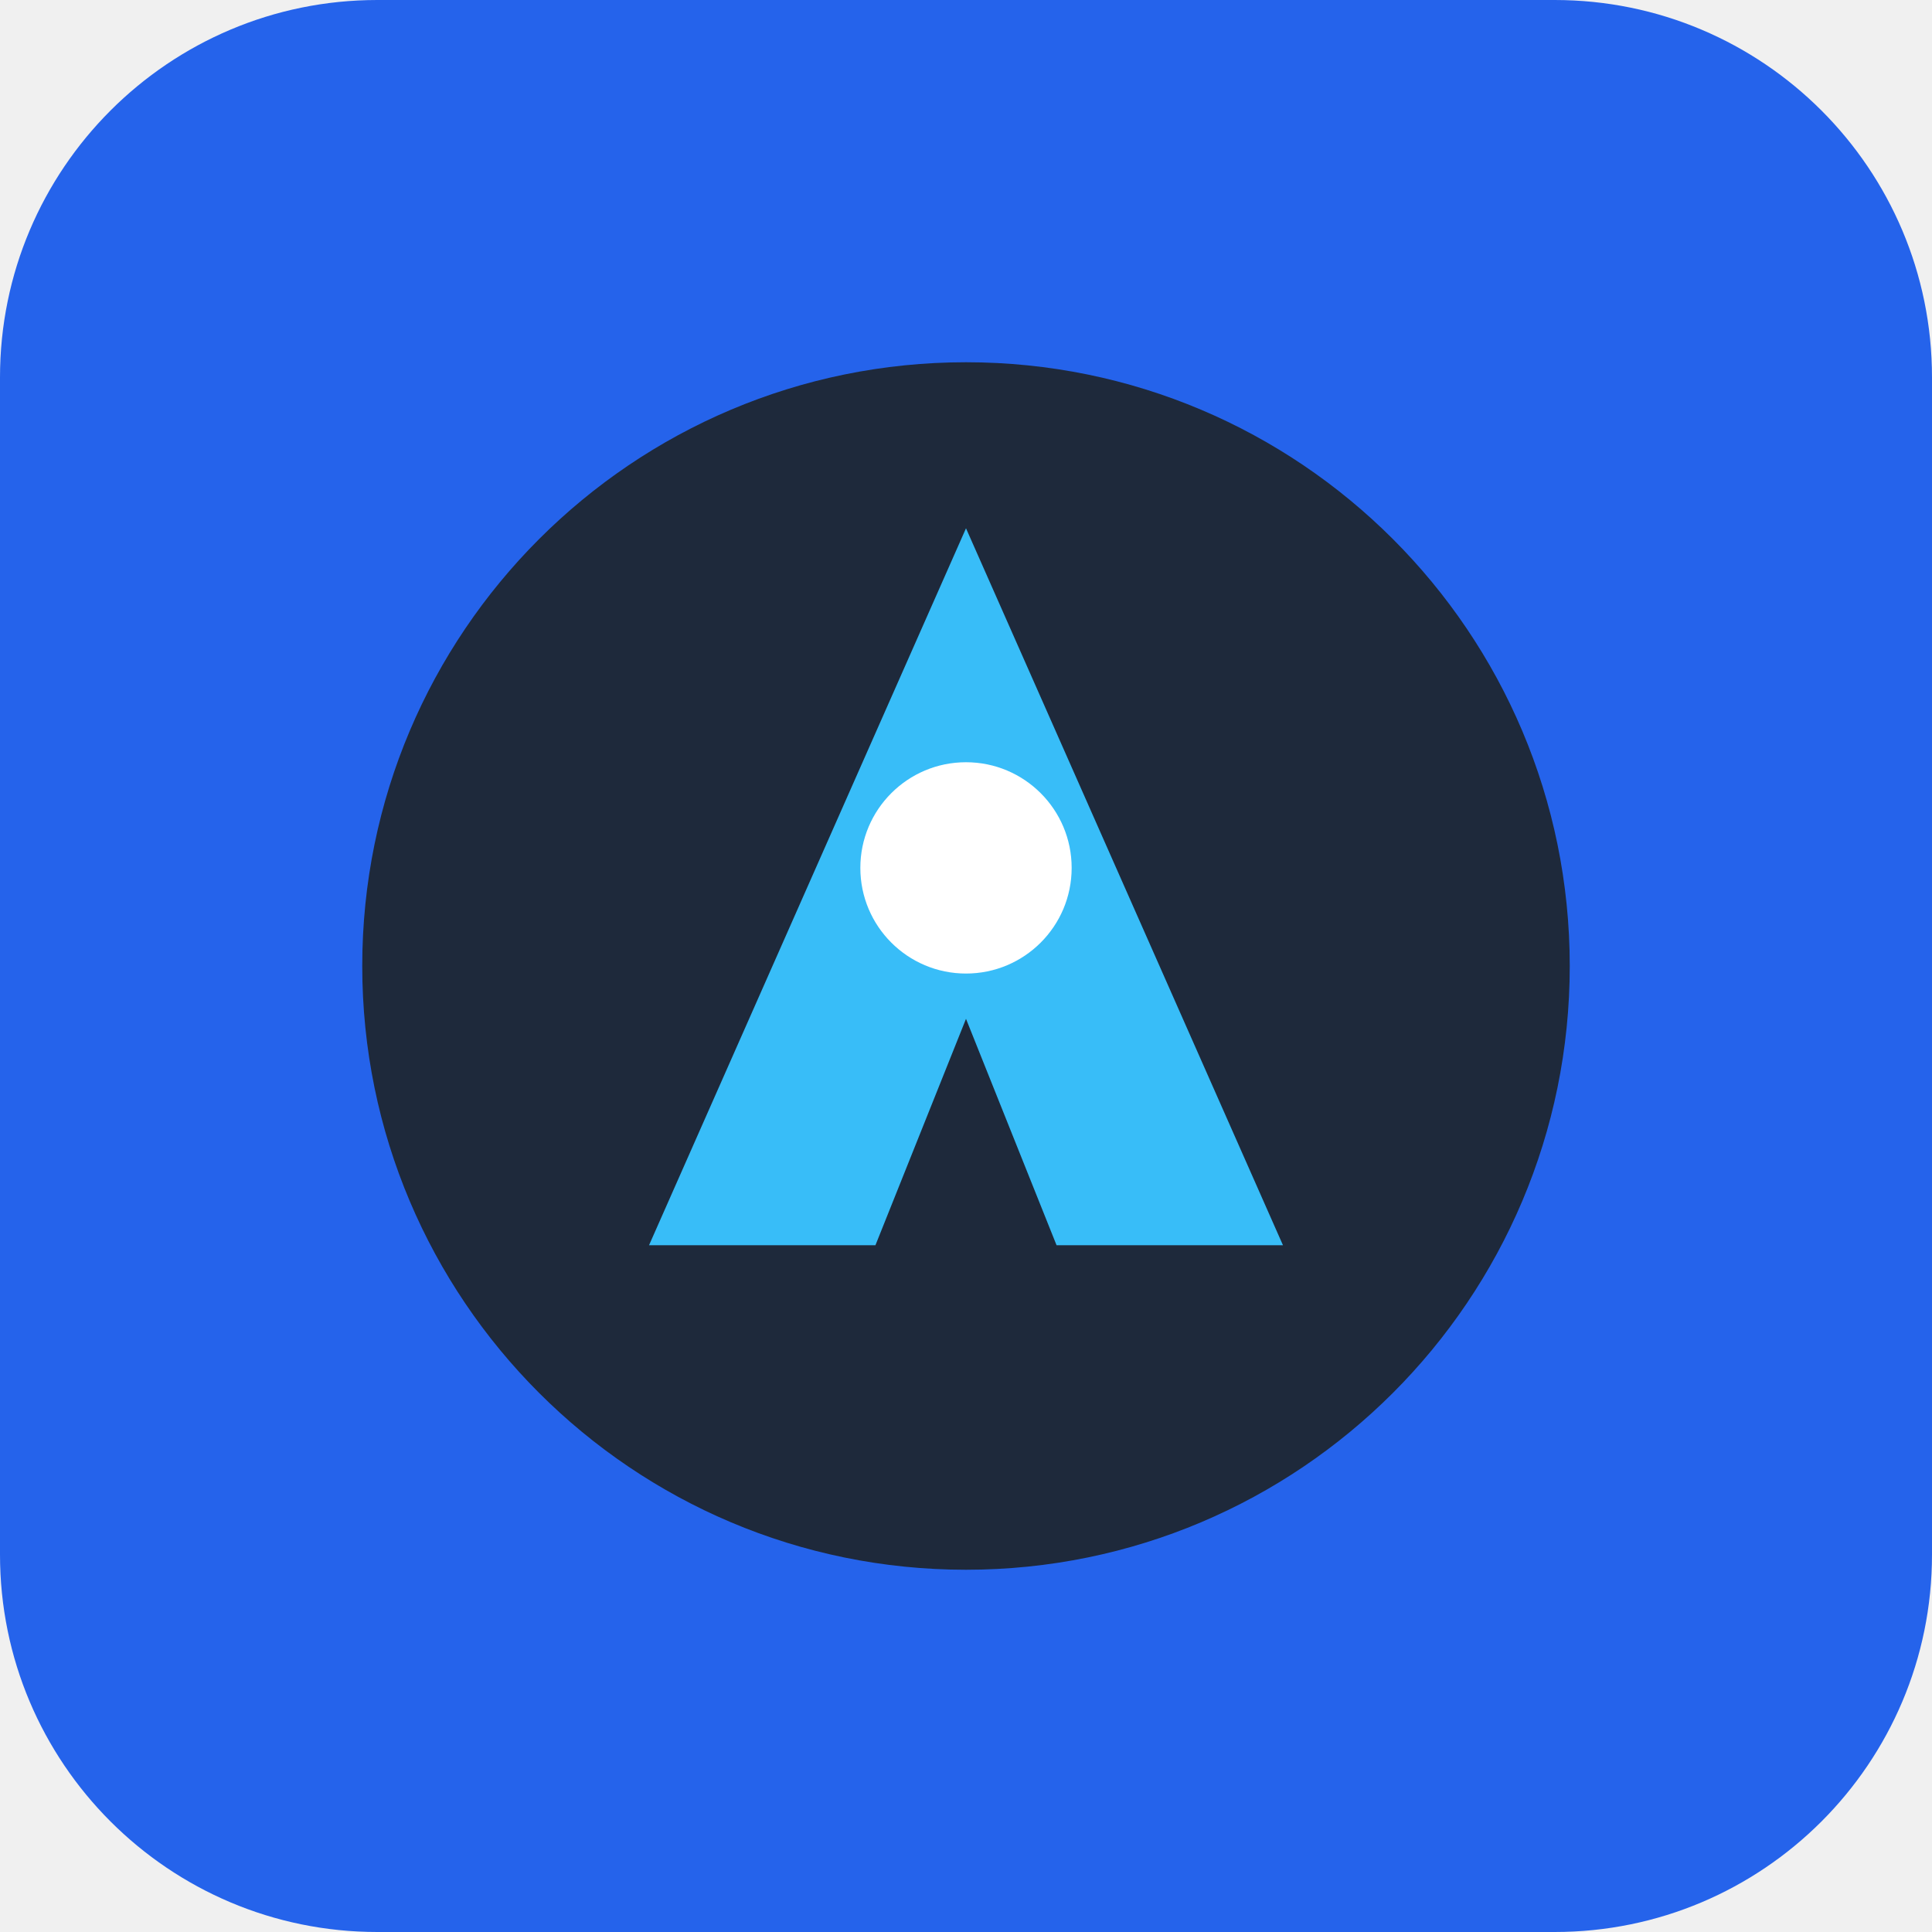
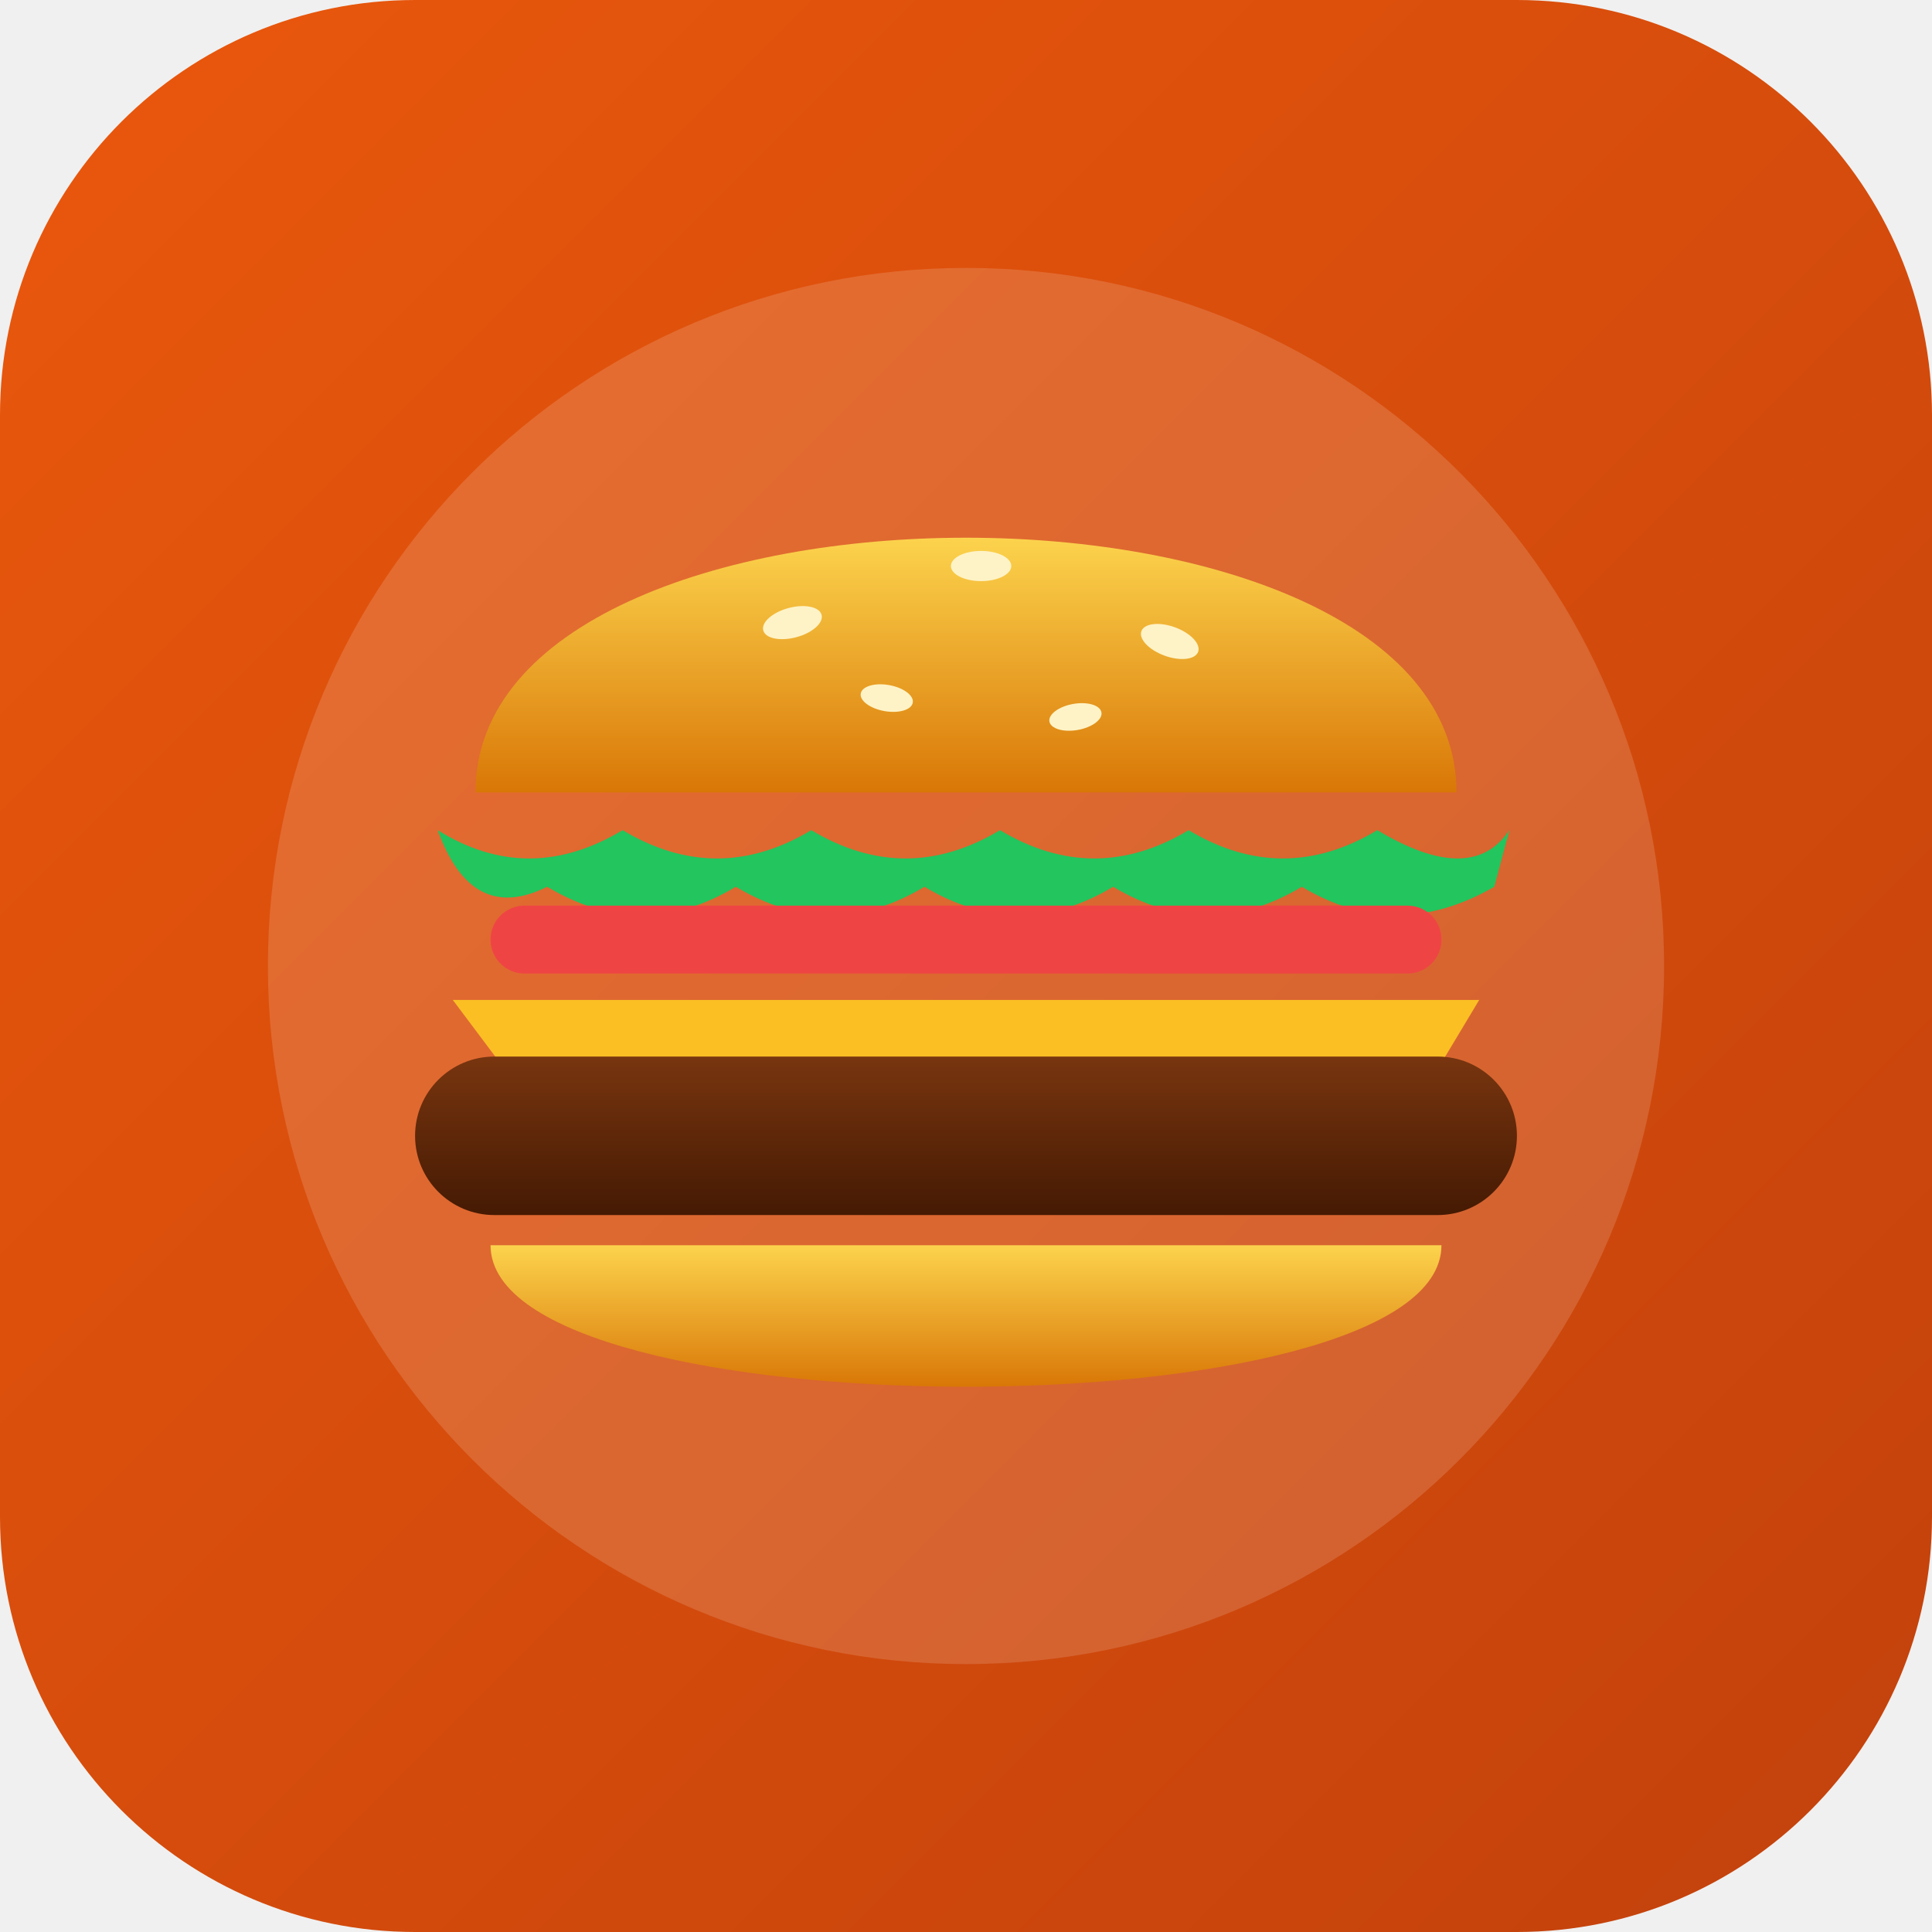
<svg xmlns="http://www.w3.org/2000/svg" viewBox="0 0 512 512">
-   <rect width="512" height="512" rx="100" fill="#2563eb" />
-   <circle cx="256" cy="256" r="160" fill="#1e293b" />
-   <path d="M256 140 L340 330 L280 330 L256 270 L232 330 L172 330 Z" fill="#38bdf8" />
-   <circle cx="256" cy="230" r="28" fill="#ffffff" />
+   <defs>
+     <linearGradient id="bg" x1="0%" y1="0%" x2="100%" y2="100%">
+       <stop offset="0%" stop-color="#ea580c" />
+       <stop offset="100%" stop-color="#c2410c" />
+     </linearGradient>
+     <linearGradient id="bun" x1="0%" y1="0%" x2="0%" y2="100%">
+       <stop offset="0%" stop-color="#fcd34d" />
+       <stop offset="100%" stop-color="#d97706" />
+     </linearGradient>
+     <linearGradient id="patty" x1="0%" y1="0%" x2="0%" y2="100%">
+       <stop offset="0%" stop-color="#78350f" />
+       <stop offset="100%" stop-color="#451a03" />
+     </linearGradient>
+   </defs>
+   <rect width="512" height="512" rx="110" fill="url(#bg)" />
+   <circle cx="256" cy="256" r="185" fill="#ffffff" opacity="0.15" />
+   <path d="M 126 210 C 126 120, 386 120, 386 210 Z" fill="url(#bun)" />
+   <ellipse cx="210" cy="165" rx="8" ry="4" fill="#fef3c7" transform="rotate(-15 210 165)" />
+   <ellipse cx="260" cy="150" rx="8" ry="4" fill="#fef3c7" />
+   <ellipse cx="310" cy="170" rx="8" ry="4" fill="#fef3c7" transform="rotate(20 310 170)" />
+   <ellipse cx="235" cy="185" rx="7" ry="3.5" fill="#fef3c7" transform="rotate(10 235 185)" />
+   <ellipse cx="285" cy="190" rx="7" ry="3.5" fill="#fef3c7" transform="rotate(-10 285 190)" />
+   <path d="M 116 220 Q 140 235 165 220 Q 190 235 215 220 Q 240 235 265 220 Q 290 235 315 220 Q 340 235 365 220 Q 390 235 400 220 L 396 235 Q 370 250 345 235 Q 320 250 295 235 Q 270 250 245 235 Q 220 250 195 235 Q 170 250 145 235 Q 125 245 116 220 Z" fill="#22c55e" />
+   <rect x="130" y="240" width="252" height="18" rx="9" fill="#ef4444" />
+   <polygon points="120,265 392,265 380,285 310,285 285,320 260,285 135,285" fill="#fbbf24" />
+   <rect x="110" y="280" width="292" height="42" rx="21" fill="url(#patty)" />
+   <path d="M 130 330 L 382 330 C 382 380, 130 380, 130 330 Z" fill="url(#bun)" />
</svg>
